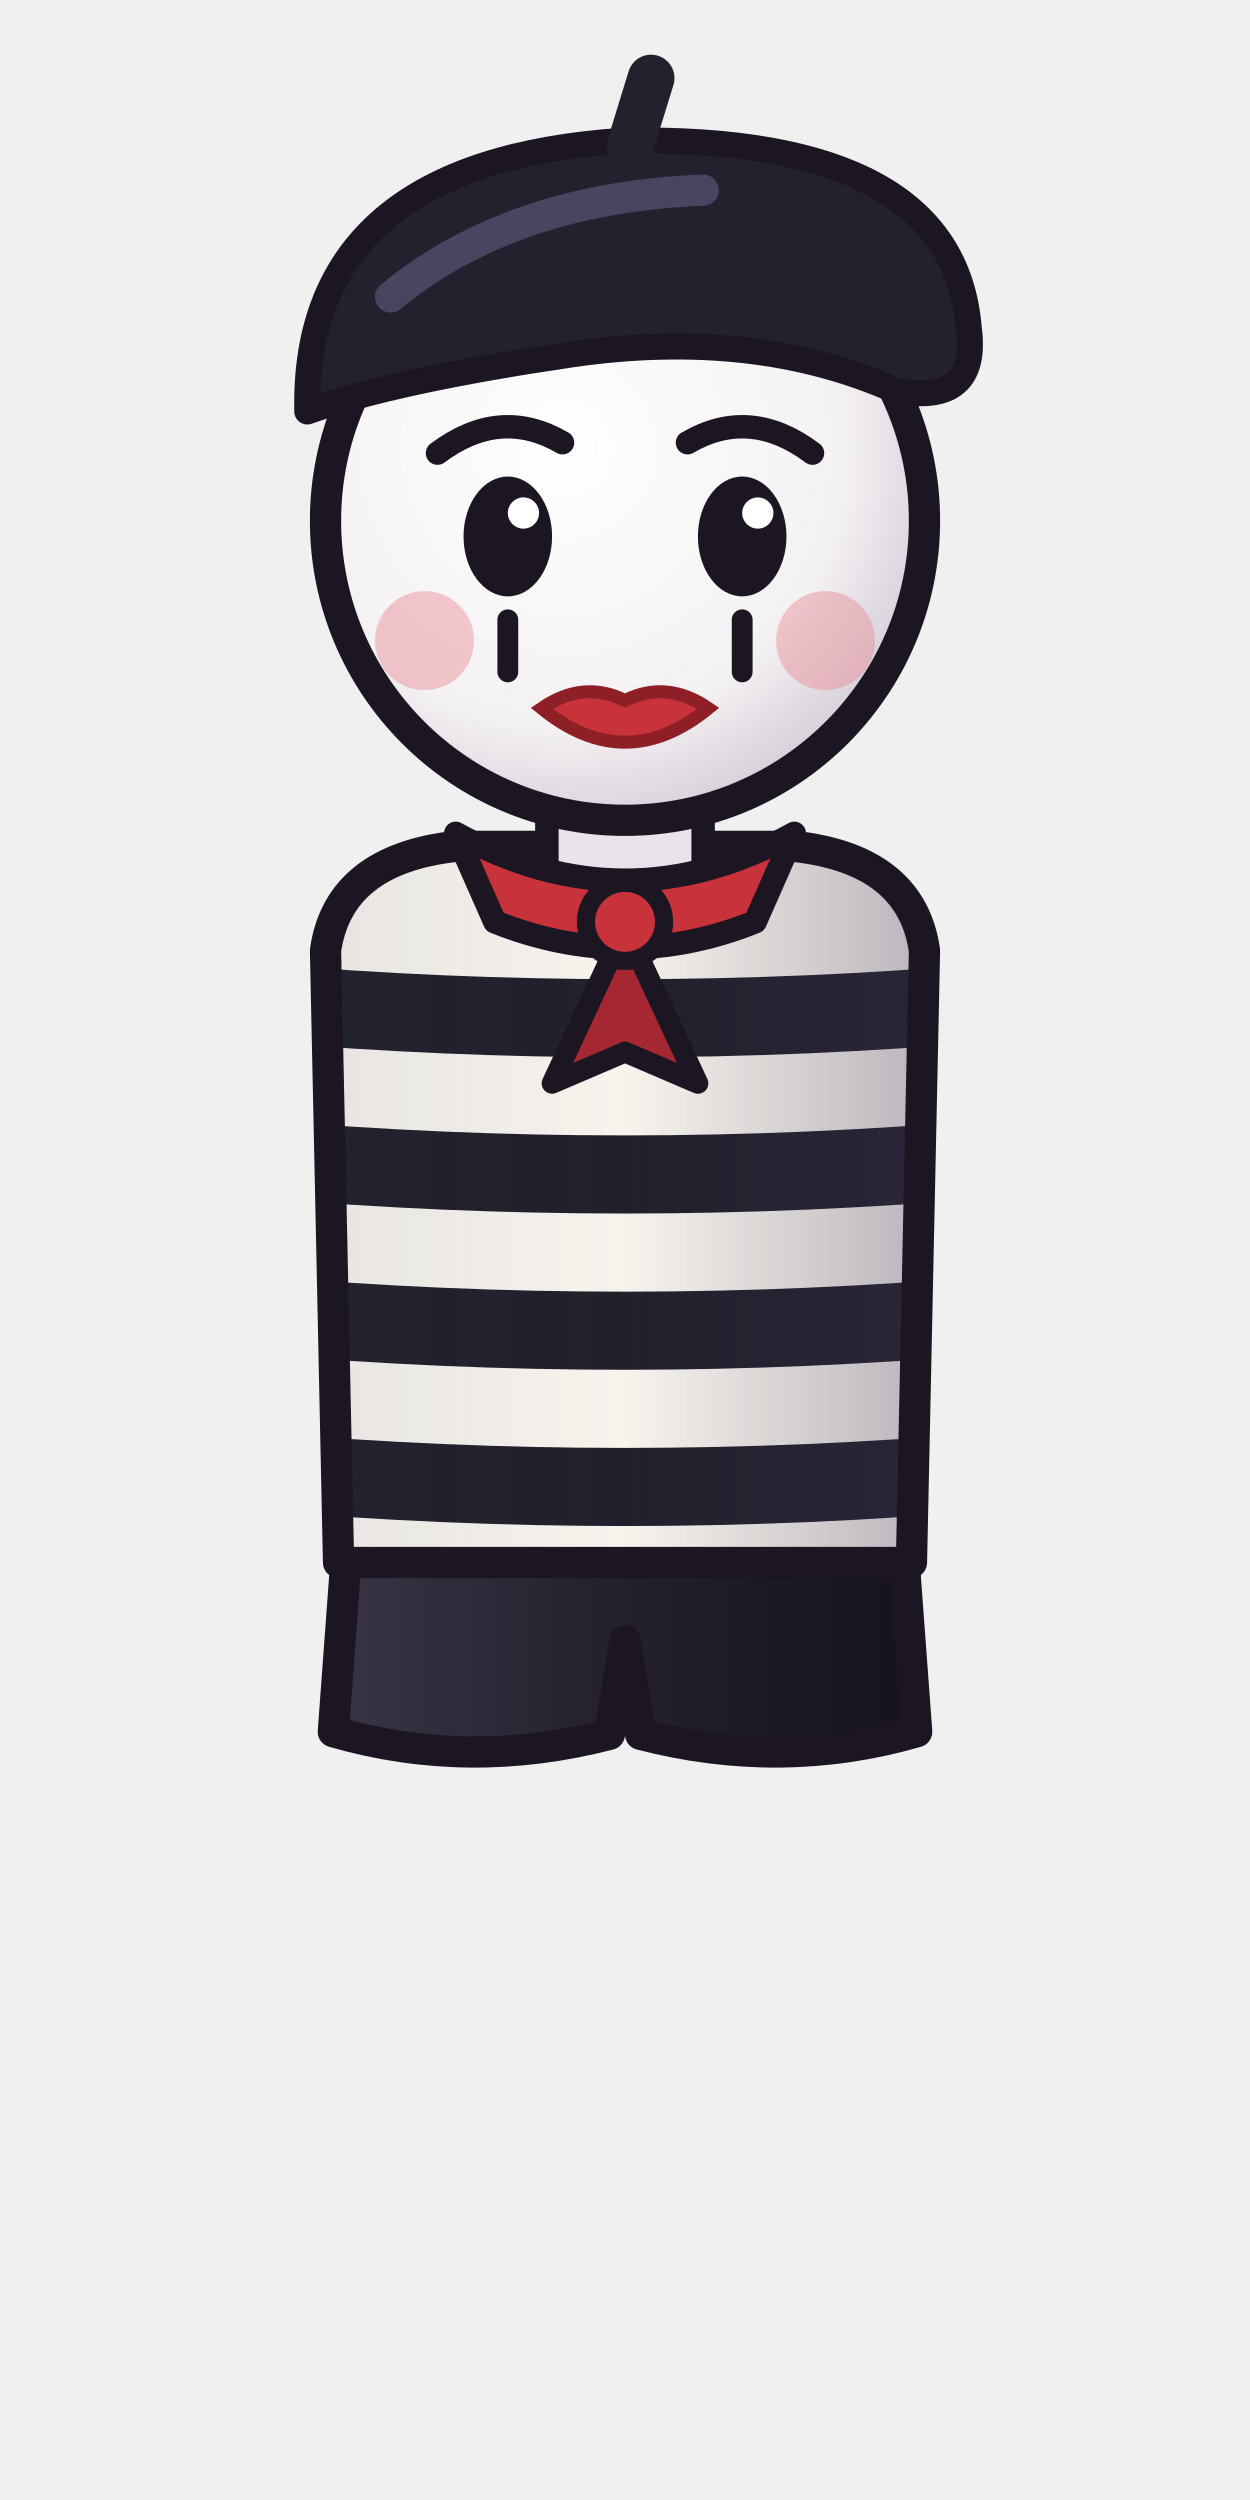
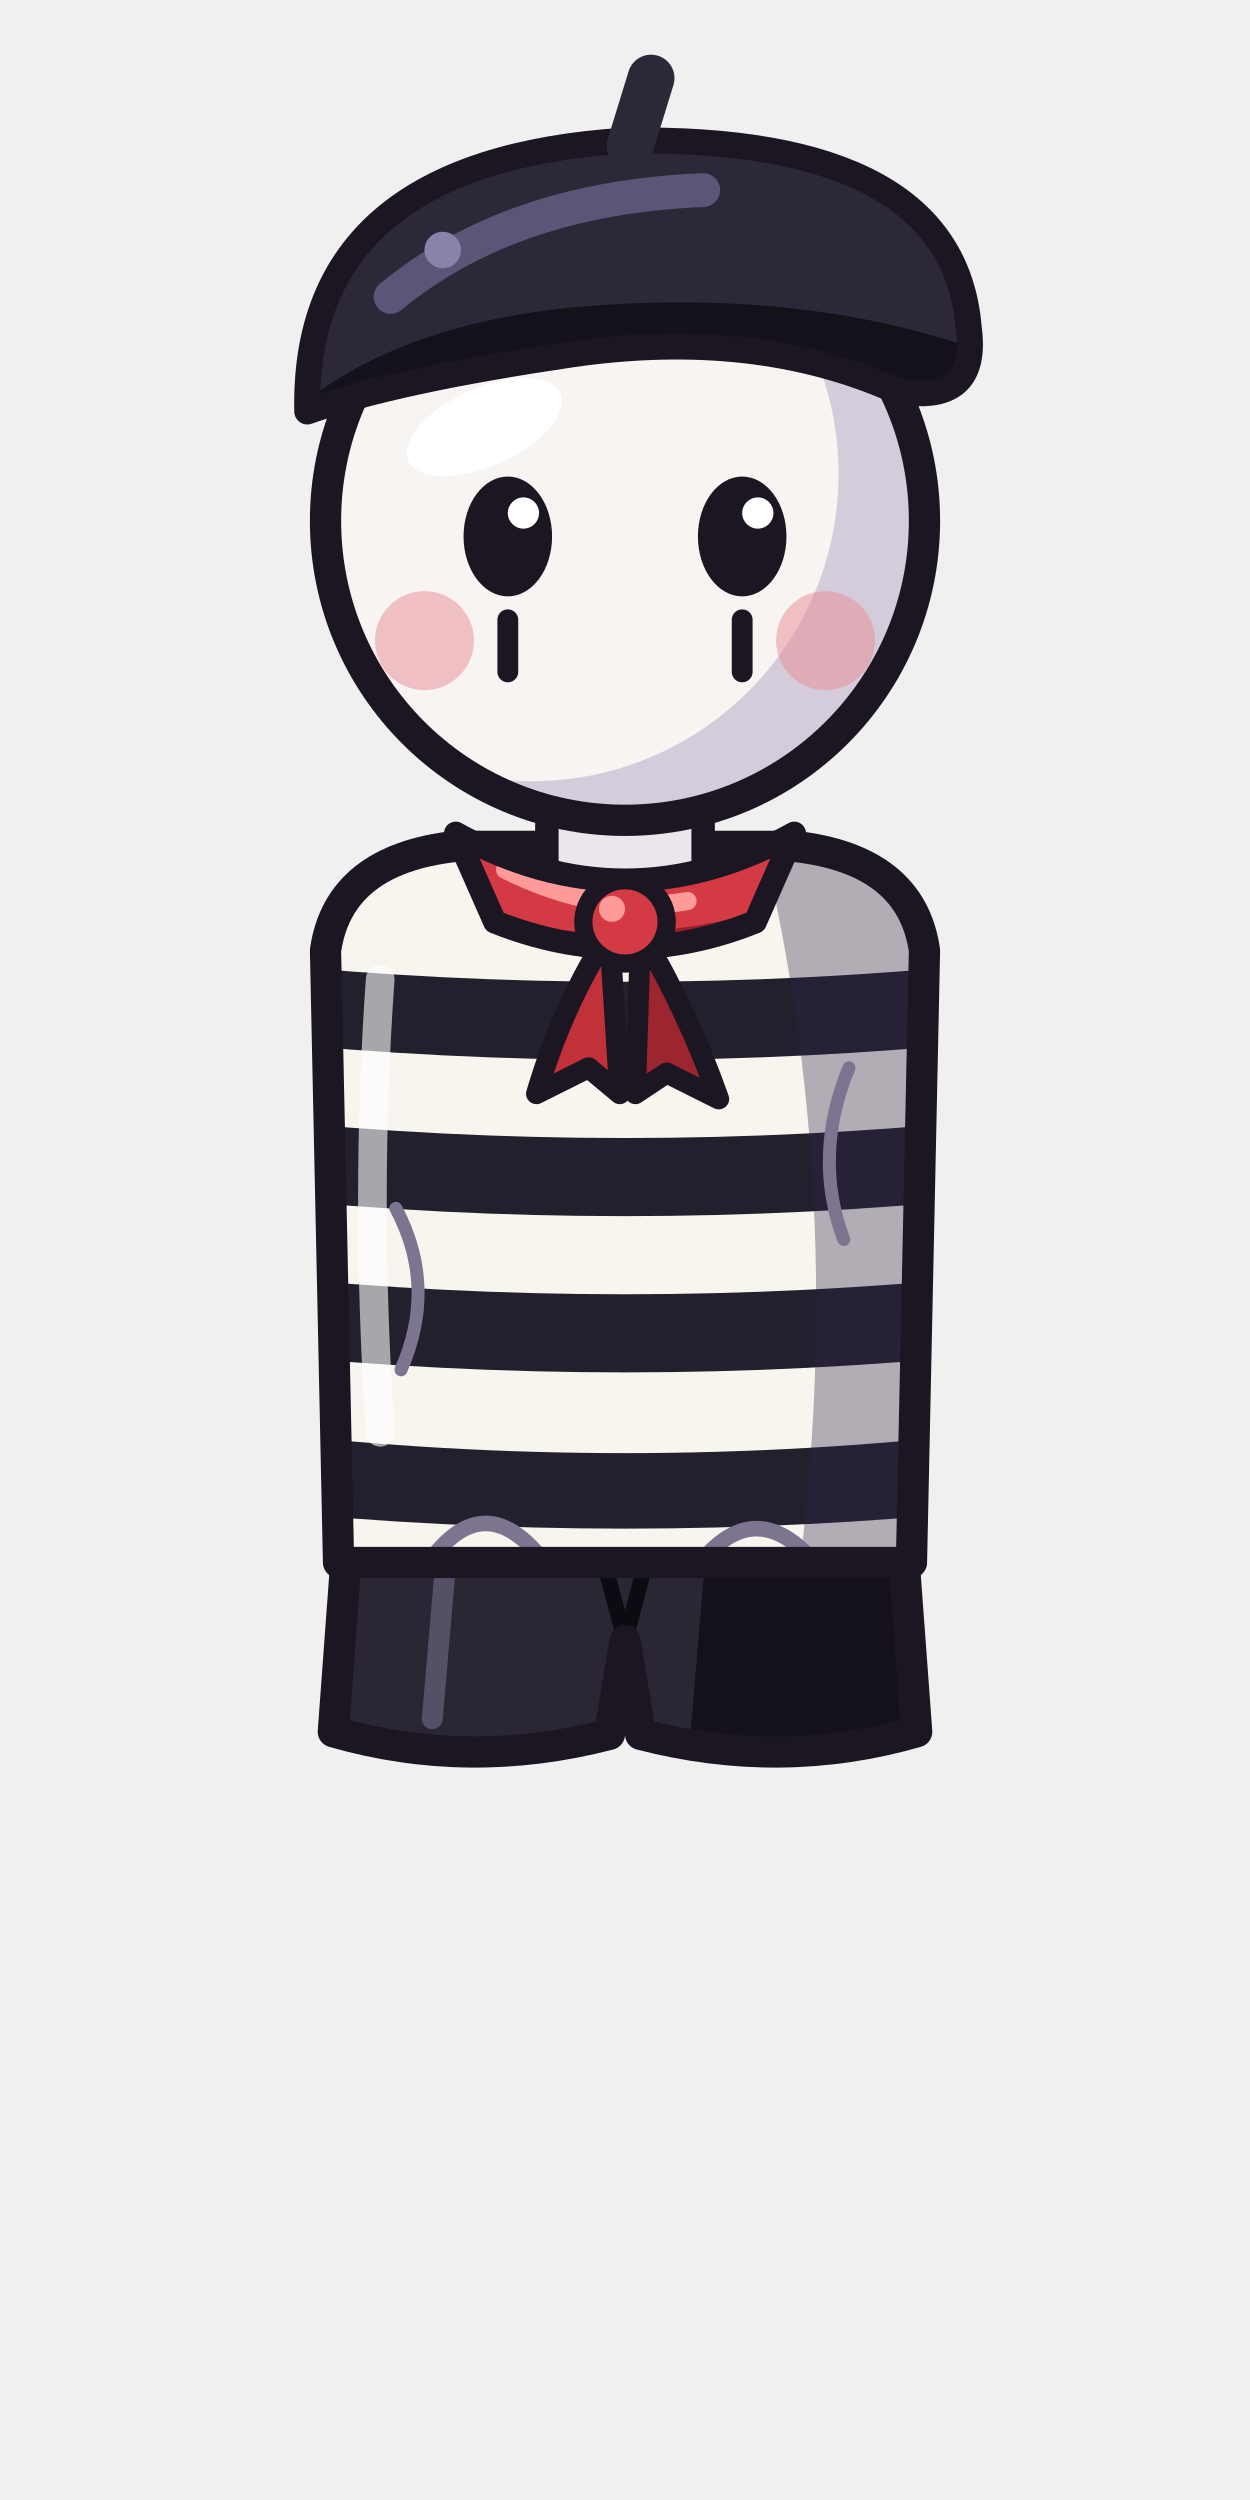
<svg xmlns="http://www.w3.org/2000/svg" width="48" height="96" viewBox="0 0 48 96">
  <defs>
-     <linearGradient id="shade" x1="0" y1="0" x2="1" y2="0">
-       <stop offset="0" stop-color="#3a3050" stop-opacity="0.08" />
-       <stop offset="0.5" stop-color="#3a3050" stop-opacity="0" />
-       <stop offset="1" stop-color="#3a3050" stop-opacity="0.32" />
-     </linearGradient>
-     <radialGradient id="face" cx="0.4" cy="0.38" r="0.66">
-       <stop offset="0" stop-color="#ffffff" />
-       <stop offset="0.7" stop-color="#f4f1f3" />
-       <stop offset="1" stop-color="#d3ccd6" />
-     </radialGradient>
-     <linearGradient id="cloth" x1="0" y1="0" x2="1" y2="0">
-       <stop offset="0" stop-color="#3a3546" />
-       <stop offset="0.45" stop-color="#25212e" />
-       <stop offset="1" stop-color="#16131c" />
-     </linearGradient>
    <clipPath id="shirt">
      <path d="M12.5 36.5 Q13 33 17.5 32.5 L30.5 32.5 Q35 33 35.5 36.5 L35 60 L13 60 Z" />
    </clipPath>
+     <clipPath id="pants">
+       <path d="M13.5 57 L34.5 57 L35.2 66.5 Q30 68 24.6 66.6 L24 63 L23.4 66.6 Q18 68 12.8 66.5 Z" />
+     </clipPath>
+     <clipPath id="head">
+       <circle cx="24" cy="20" r="11.5" />
+     </clipPath>
+     <clipPath id="beret">
+       <path d="M11.8 15.8 Q11.6 6.2 24 5.4 Q36.6 5.2 37.2 12.6 Q37.6 15.6 34.4 15 Q29 12.6 22 13.6 Q15.2 14.6 11.8 15.8 Z" />
+     </clipPath>
+     <clipPath id="scarf">
+       <path d="M17.5 32 Q24 35.6 30.5 32 L29 35.4 Q24 37.4 19 35.4 Z" />
+     </clipPath>
  </defs>
-   <path d="M13.5 57 L34.5 57 L35.2 66.5 Q30 68 24.6 66.6 L24 63 L23.4 66.6 Q18 68 12.8 66.5 Z" fill="url(#cloth)" stroke="#1b1622" stroke-width="1.2" stroke-linejoin="round" />
-   <path d="M12.5 36.5 Q13 33 17.5 32.5 L30.5 32.5 Q35 33 35.5 36.5 L35 60 L13 60 Z" fill="#f7f4ee" />
-   <g clip-path="url(#shirt)" fill="#22202c">
-     <path d="M10 37 Q24 38.2 38 37 L38 40 Q24 41.2 10 40 Z" />
-     <path d="M10 43 Q24 44.2 38 43 L38 46 Q24 47.2 10 46 Z" />
-     <path d="M10 49 Q24 50.2 38 49 L38 52 Q24 53.2 10 52 Z" />
-     <path d="M10 55 Q24 56.2 38 55 L38 58 Q24 59.2 10 58 Z" />
+   <path d="M13.5 57 L34.5 57 L35.2 66.5 Q30 68 24.6 66.6 L24 63 L23.4 66.6 Q18 68 12.8 66.5 Z" fill="#2a2633" />
+   <g clip-path="url(#pants)">
+     <path d="M27.4 56 L36 56 L36 68 L26.4 68 Z" fill="#14111a" />
+     <path d="M17.2 59 L16.6 66" stroke="#555066" stroke-width="0.8" stroke-linecap="round" />
+     <path d="M23.2 60 L24 63 L24.8 60" stroke="#0d0b12" stroke-width="0.6" fill="none" />
  </g>
-   <path d="M12.5 36.5 Q13 33 17.5 32.5 L30.5 32.5 Q35 33 35.5 36.5 L35 60 L13 60 Z" fill="url(#shade)" />
+   <path d="M13.5 57 L34.5 57 L35.2 66.5 Q30 68 24.6 66.6 L24 63 L23.4 66.6 Q18 68 12.8 66.5 Z" fill="none" stroke="#1b1622" stroke-width="1.2" stroke-linejoin="round" />
+   <path d="M12.5 36.5 Q13 33 17.5 32.5 L30.5 32.5 Q35 33 35.5 36.5 L35 60 L13 60 Z" fill="#f8f5ef" />
+   <g clip-path="url(#shirt)">
+     <g fill="#23202d">
+       <path d="M10 37 Q24 38.4 38 37 L38 40 Q24 41.4 10 40 Z" />
+       <path d="M10 43 Q24 44.4 38 43 L38 46 Q24 47.4 10 46 Z" />
+       <path d="M10 49 Q24 50.4 38 49 L38 52 Q24 53.4 10 52 Z" />
+       <path d="M10 55 Q24 56.6 38 55 L38 58 Q24 59.4 10 58 Z" />
+     </g>
+     <path d="M29.2 32 Q32.6 46 30.6 61 L37 61 L37 32 Z" fill="#2b2246" opacity="0.34" />
+     <path d="M16.2 60.4 Q18.6 56.6 21.2 60.4 M26.6 60.4 Q29 57 31.6 60.4" stroke="#7d7590" stroke-width="0.6" fill="none" stroke-linecap="round" />
+     <path d="M15.2 46.4 Q16.8 49.4 15.4 52.6 M32.6 41 Q31.2 44.4 32.4 47.6" stroke="#7d7590" stroke-width="0.5" fill="none" stroke-linecap="round" />
+     <path d="M14.6 37.6 Q14 46 14.6 55" stroke="#ffffff" stroke-width="1.1" fill="none" stroke-linecap="round" opacity="0.6" />
+   </g>
  <path d="M12.5 36.5 Q13 33 17.5 32.5 L30.5 32.5 Q35 33 35.5 36.5 L35 60 L13 60 Z" fill="none" stroke="#1b1622" stroke-width="1.2" stroke-linejoin="round" />
-   <rect x="21" y="29" width="6" height="5" fill="#e9e4ea" stroke="#1b1622" stroke-width="0.9" />
-   <path d="M17.5 32 Q24 35.6 30.5 32 L29 35.4 Q24 37.4 19 35.4 Z" fill="#c8323a" stroke="#1b1622" stroke-width="0.9" stroke-linejoin="round" />
-   <path d="M24 35.6 L21.2 41.6 L24 40.4 L26.8 41.6 Z" fill="#a52731" stroke="#1b1622" stroke-width="0.8" stroke-linejoin="round" />
-   <circle cx="24" cy="35.4" r="1.5" fill="#c8323a" stroke="#1b1622" stroke-width="0.7" />
-   <circle cx="24" cy="20" r="11.5" fill="url(#face)" stroke="#1b1622" stroke-width="1.2" />
-   <path d="M11.8 15.8 Q11.6 6.2 24 5.4 Q36.6 5.2 37.2 12.6 Q37.6 15.6 34.4 15 Q29 12.6 22 13.6 Q15.2 14.6 11.8 15.8 Z" fill="#24212e" stroke="#1b1622" stroke-width="1" stroke-linejoin="round" />
-   <path d="M15 11.4 Q19.6 7.6 27 7.3" stroke="#4a4460" stroke-width="1.2" fill="none" stroke-linecap="round" />
-   <path d="M24.2 5.6 L25 3" stroke="#24212e" stroke-width="1.8" stroke-linecap="round" />
-   <path d="M16.8 17.4 Q19.2 15.6 21.6 17 M26.4 17 Q28.8 15.6 31.2 17.4" stroke="#1b1622" stroke-width="0.9" fill="none" stroke-linecap="round" />
+   <rect x="21" y="29" width="6" height="5" fill="#ebe6ec" stroke="#1b1622" stroke-width="0.9" />
+   <path d="M21.4 29.4 L26.6 29.4 L26.6 31.6 Q24 32.6 21.4 31.6 Z" fill="#c9c0d0" />
+   <path d="M17.5 32 Q24 35.6 30.5 32 L29 35.4 Q24 37.4 19 35.4 Z" fill="#d43a43" />
+   <g clip-path="url(#scarf)">
+     <path d="M16 34.4 Q24 37.4 32 34 L32 38 L16 38 Z" fill="#95202b" />
+     <path d="M19.4 33.4 Q23 35.2 26.4 34.6" stroke="#ff9a9a" stroke-width="0.7" fill="none" stroke-linecap="round" />
+   </g>
+   <path d="M17.5 32 Q24 35.6 30.5 32 L29 35.4 Q24 37.4 19 35.4 Z" fill="none" stroke="#1b1622" stroke-width="0.9" stroke-linejoin="round" />
+   <path d="M23.4 35.8 Q21.6 38.6 20.6 42 L22.6 41 L23.8 42 Z" fill="#c2303a" stroke="#1b1622" stroke-width="0.8" stroke-linejoin="round" />
+   <path d="M24.6 35.8 Q26.4 38.8 27.6 42.2 L25.6 41.2 L24.4 42 Z" fill="#9c2530" stroke="#1b1622" stroke-width="0.8" stroke-linejoin="round" />
+   <circle cx="24" cy="35.4" r="1.6" fill="#d43a43" stroke="#1b1622" stroke-width="0.7" />
+   <circle cx="23.5" cy="34.9" r="0.5" fill="#ff9a9a" />
+   <circle cx="24" cy="20" r="11.5" fill="#f7f4f2" />
+   <g clip-path="url(#head)">
+     <path d="M10 6 H40 V34 H10 Z M8.6 18.2 A11.8 11.8 0 1 0 32.2 18.2 A11.8 11.8 0 1 0 8.6 18.2 Z" fill="#d4ccdb" fill-rule="evenodd" />
+     <ellipse cx="18.6" cy="16.4" rx="3.2" ry="1.5" transform="rotate(-24 18.6 16.4)" fill="#ffffff" />
+   </g>
+   <circle cx="24" cy="20" r="11.5" fill="none" stroke="#1b1622" stroke-width="1.2" />
  <ellipse cx="19.5" cy="20.6" rx="1.7" ry="2.3" fill="#1b1622" />
  <ellipse cx="28.5" cy="20.6" rx="1.7" ry="2.3" fill="#1b1622" />
  <circle cx="20.1" cy="19.7" r="0.6" fill="#ffffff" />
  <circle cx="29.1" cy="19.7" r="0.6" fill="#ffffff" />
  <path d="M19.5 23.8 L19.5 25.8 M28.5 23.8 L28.5 25.8" stroke="#1b1622" stroke-width="0.8" stroke-linecap="round" />
-   <circle cx="16.3" cy="24.6" r="1.9" fill="#e88a94" opacity="0.45" />
-   <circle cx="31.7" cy="24.6" r="1.9" fill="#e88a94" opacity="0.45" />
-   <path d="M20.8 27.2 Q22.4 26.1 24 26.9 Q25.6 26.1 27.2 27.2 Q24 29.8 20.8 27.2 Z" fill="#c8323a" stroke="#8e1f27" stroke-width="0.5" />
+   <circle cx="16.3" cy="24.6" r="1.9" fill="#e88a94" opacity="0.5" />
+   <circle cx="31.7" cy="24.6" r="1.9" fill="#e88a94" opacity="0.5" />
+   <path d="M11.8 15.8 Q11.6 6.2 24 5.4 Q36.6 5.2 37.2 12.6 Q37.6 15.6 34.4 15 Q29 12.6 22 13.6 Q15.2 14.6 11.8 15.8 Z" fill="#2c2838" />
+   <g clip-path="url(#beret)">
+     <path d="M10 17 Q14 12.6 22 11.8 Q31 11 38 13.6 L38 17 Z" fill="#14111b" />
+     <path d="M28 4 Q37 6 38 12 L38 4 Z" fill="#1c1925" />
+   </g>
+   <path d="M15 11.4 Q19.6 7.6 27 7.3" stroke="#5c5578" stroke-width="1.3" fill="none" stroke-linecap="round" />
+   <circle cx="17" cy="9.6" r="0.7" fill="#8a82a8" />
+   <path d="M11.8 15.8 Q11.6 6.2 24 5.4 Q36.6 5.2 37.2 12.6 Q37.6 15.6 34.4 15 Q29 12.6 22 13.6 Q15.2 14.6 11.8 15.8 Z" fill="none" stroke="#1b1622" stroke-width="1" stroke-linejoin="round" />
+   <path d="M24.2 5.6 L25 3" stroke="#2c2838" stroke-width="1.8" stroke-linecap="round" />
</svg>
